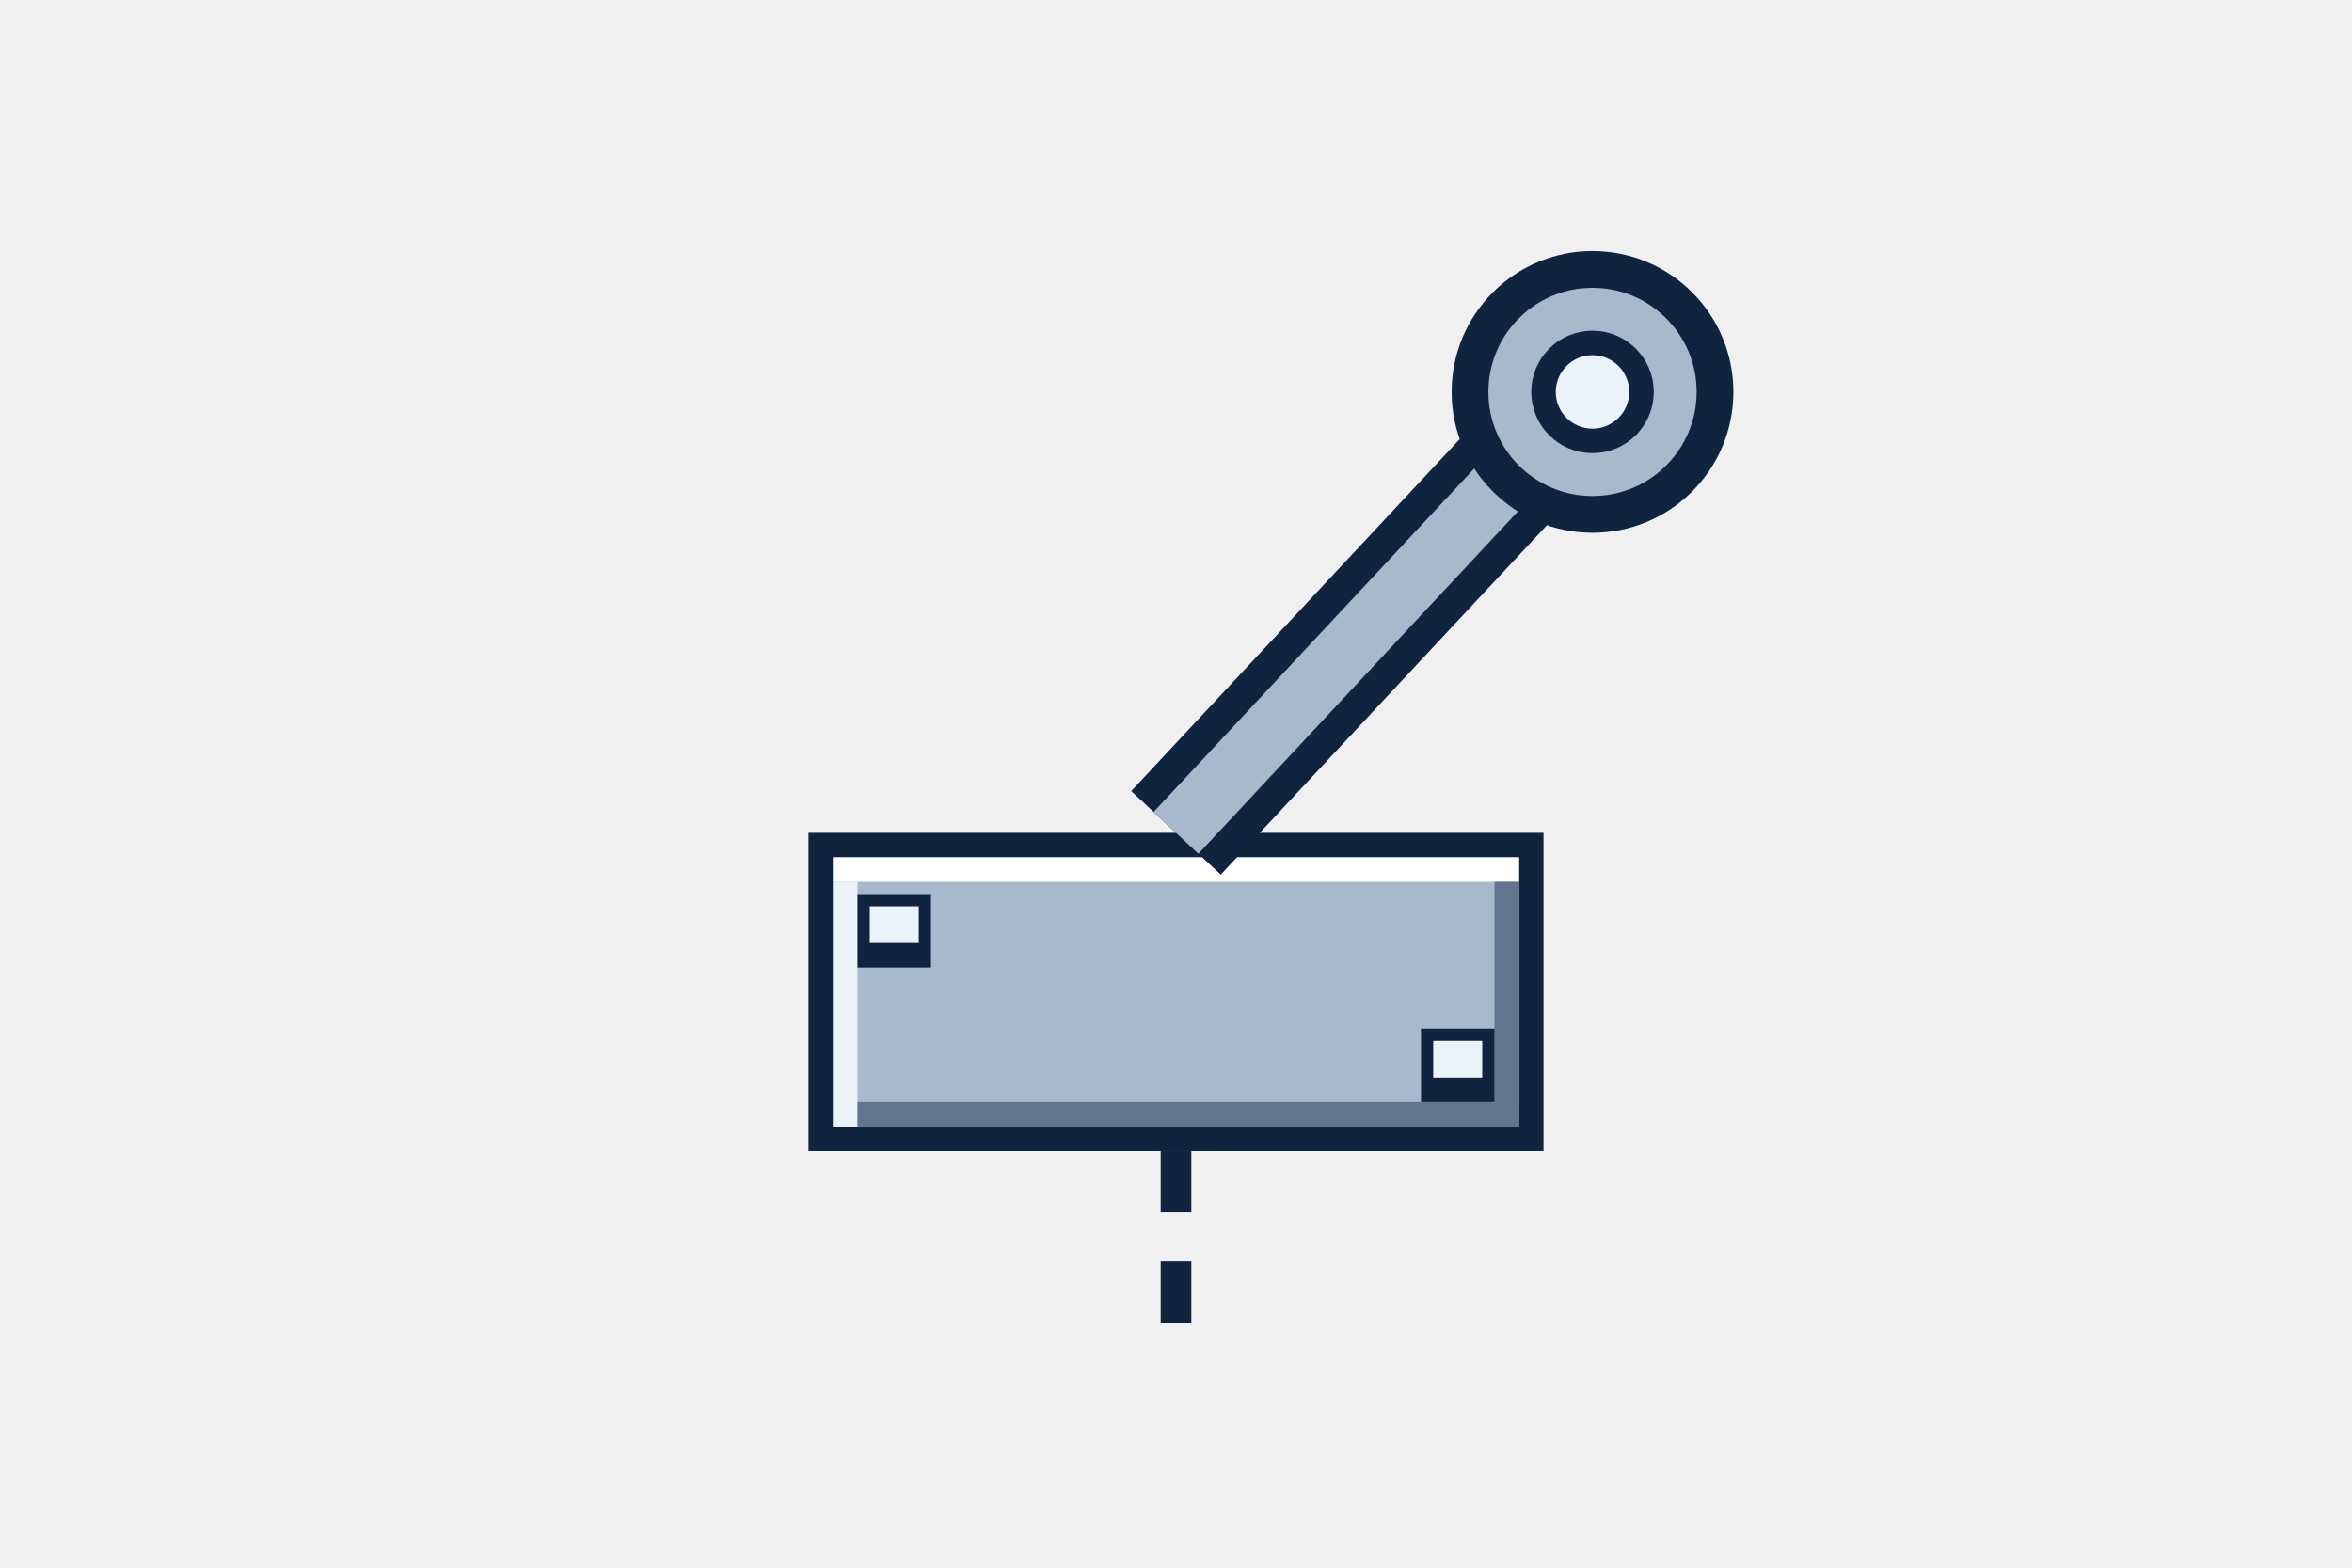
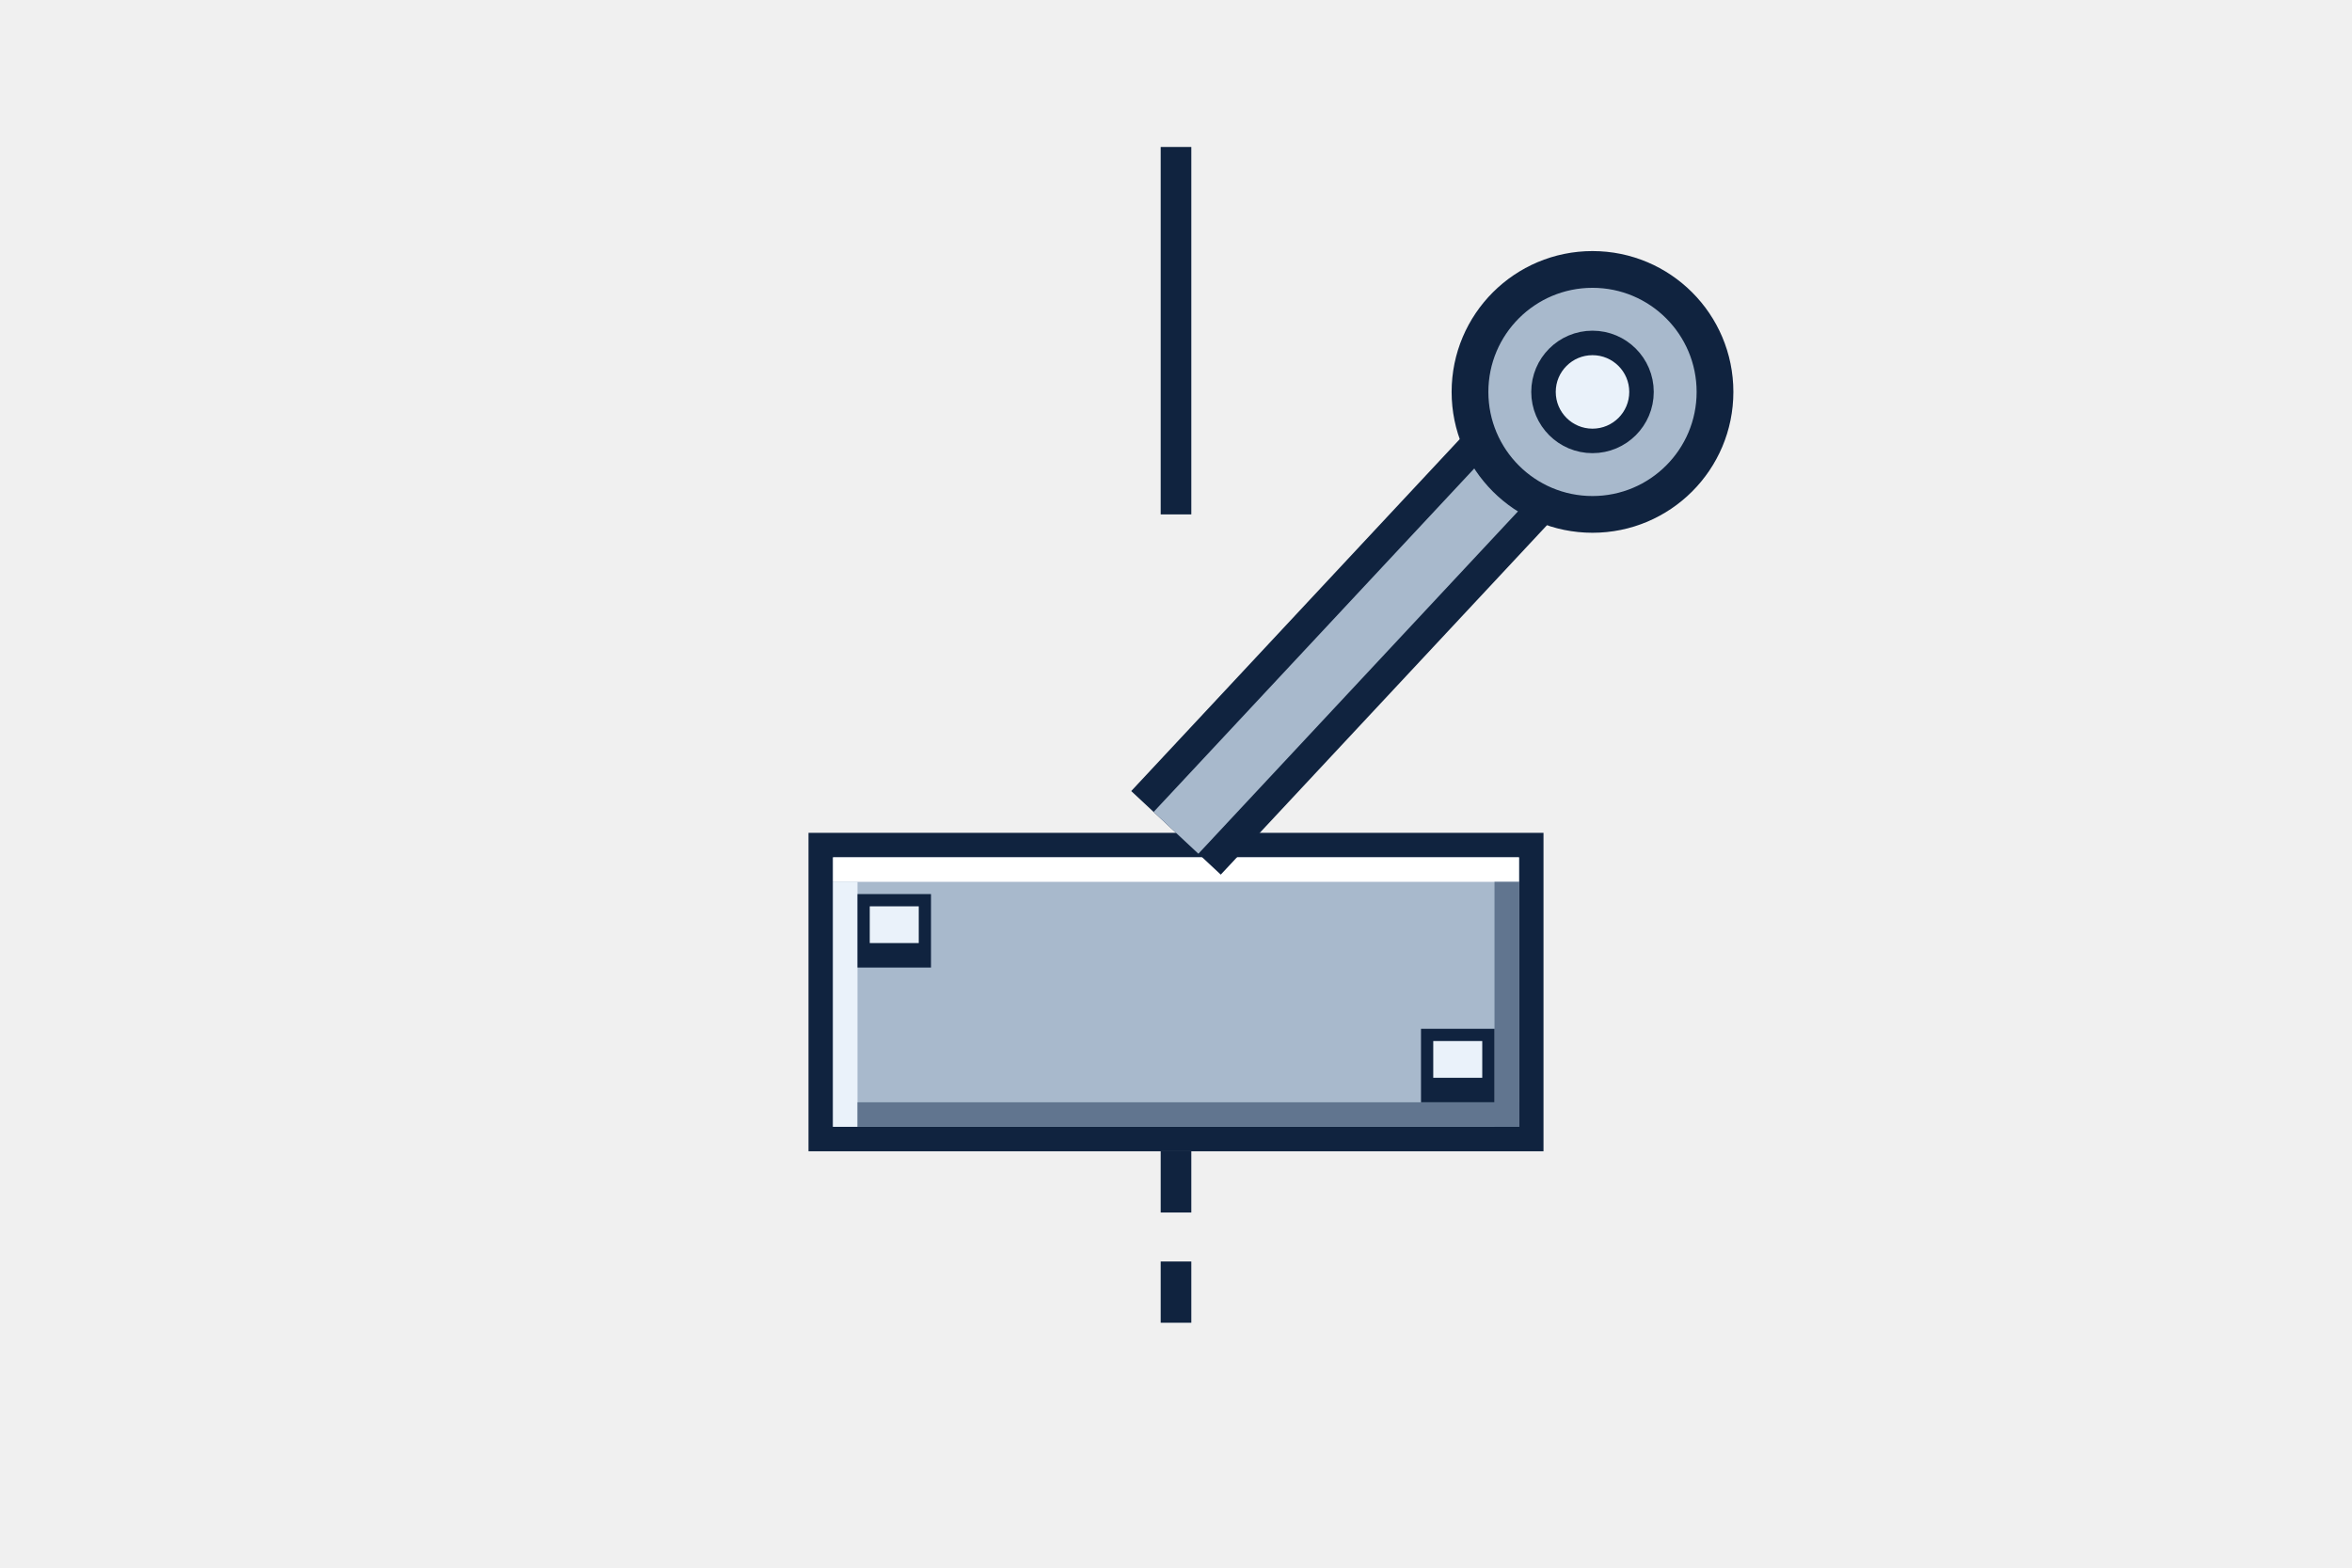
<svg xmlns="http://www.w3.org/2000/svg" viewBox="0 0 192 128" width="192" height="128" role="img" aria-label="Roller limit switch — rest" data-view="component">
  <path d="M96 94 L96 112" fill="none" stroke="#10233F" stroke-width="2.5" stroke-linejoin="miter" stroke-dasharray="5 4" />
  <rect x="66" y="68" width="60" height="26" fill="#10233F" />
  <rect x="68" y="70" width="56" height="22" fill="#A8B9CC" />
  <rect x="68" y="70" width="56" height="2" fill="#FFFFFF" />
  <rect x="68" y="72" width="2" height="20" fill="#EAF2FA" />
  <rect x="122" y="72" width="2" height="20" fill="#61758F" />
  <rect x="70" y="90" width="54" height="2" fill="#61758F" />
  <rect x="70" y="73" width="6" height="6" fill="#10233F" />
  <rect x="71" y="74" width="4" height="3" fill="#EAF2FA" />
  <rect x="116" y="84" width="6" height="6" fill="#10233F" />
  <rect x="117" y="85" width="4" height="3" fill="#EAF2FA" />
  <g data-part="lever" transform="rotate(0 96 68)">
    <path d="M96 68 L124 38" fill="none" stroke="#10233F" stroke-width="10" stroke-linejoin="miter" />
    <path d="M96 68 L124 38" fill="none" stroke="#A8B9CC" stroke-width="5" stroke-linejoin="miter" />
    <circle cx="130" cy="32" r="10" fill="#A8B9CC" stroke="#10233F" stroke-width="3" />
    <circle cx="130" cy="32" r="4" fill="#EAF2FA" stroke="#10233F" stroke-width="2" />
  </g>
+   <path data-part="in-stub" d="M96 12 L96 42" fill="none" stroke="#10233F" stroke-width="2.5" />
</svg>
